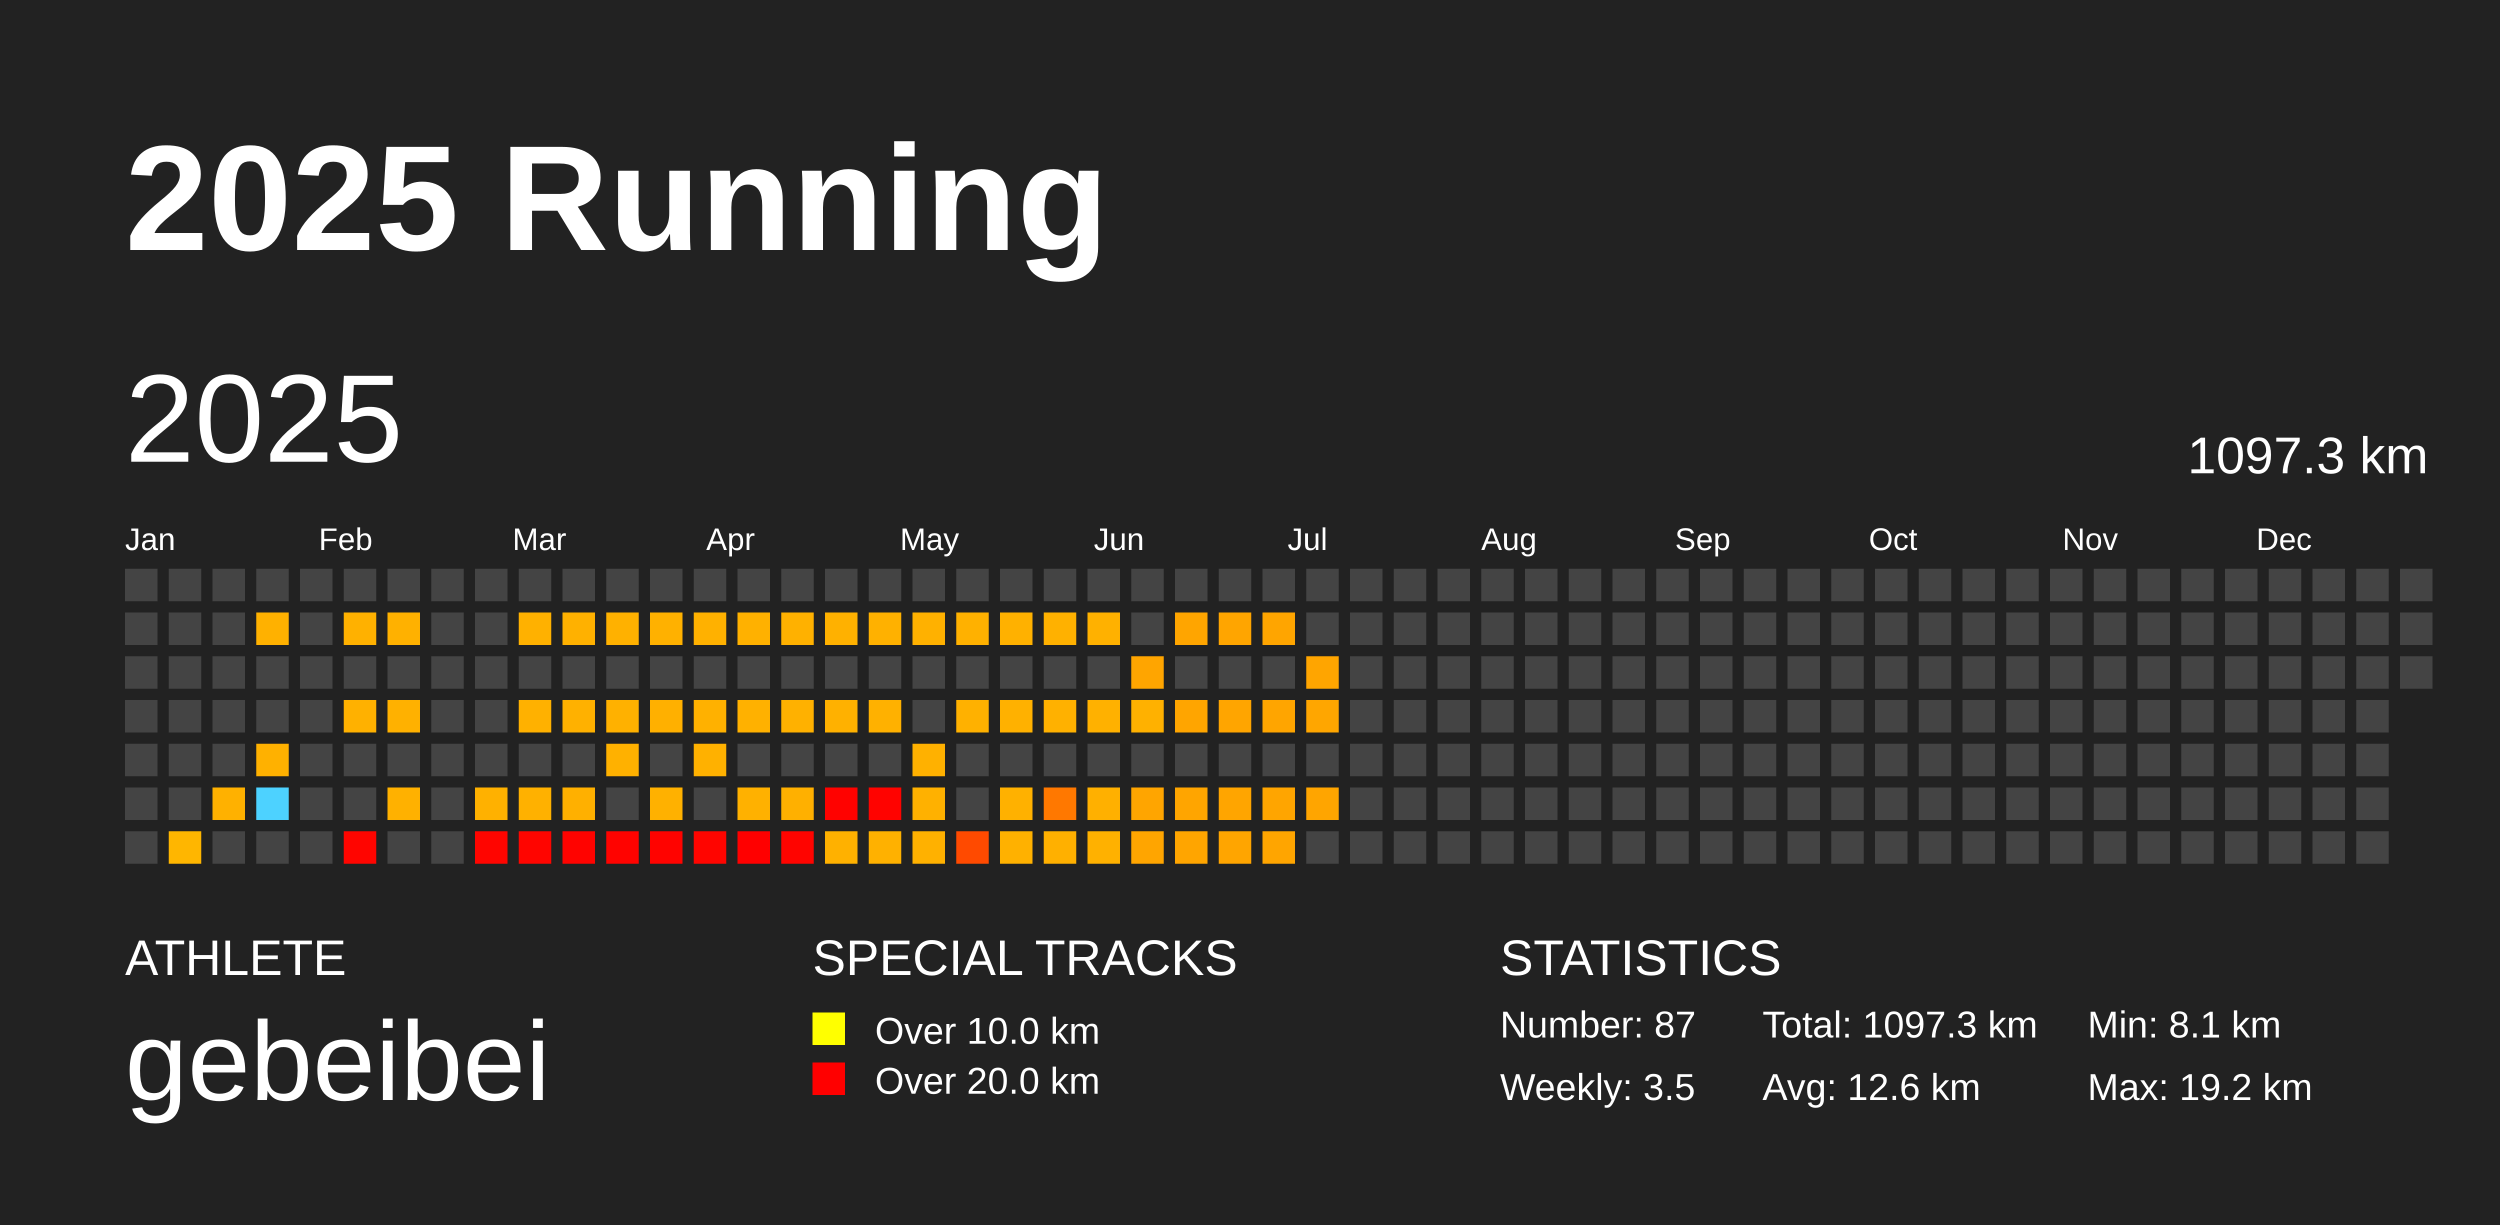
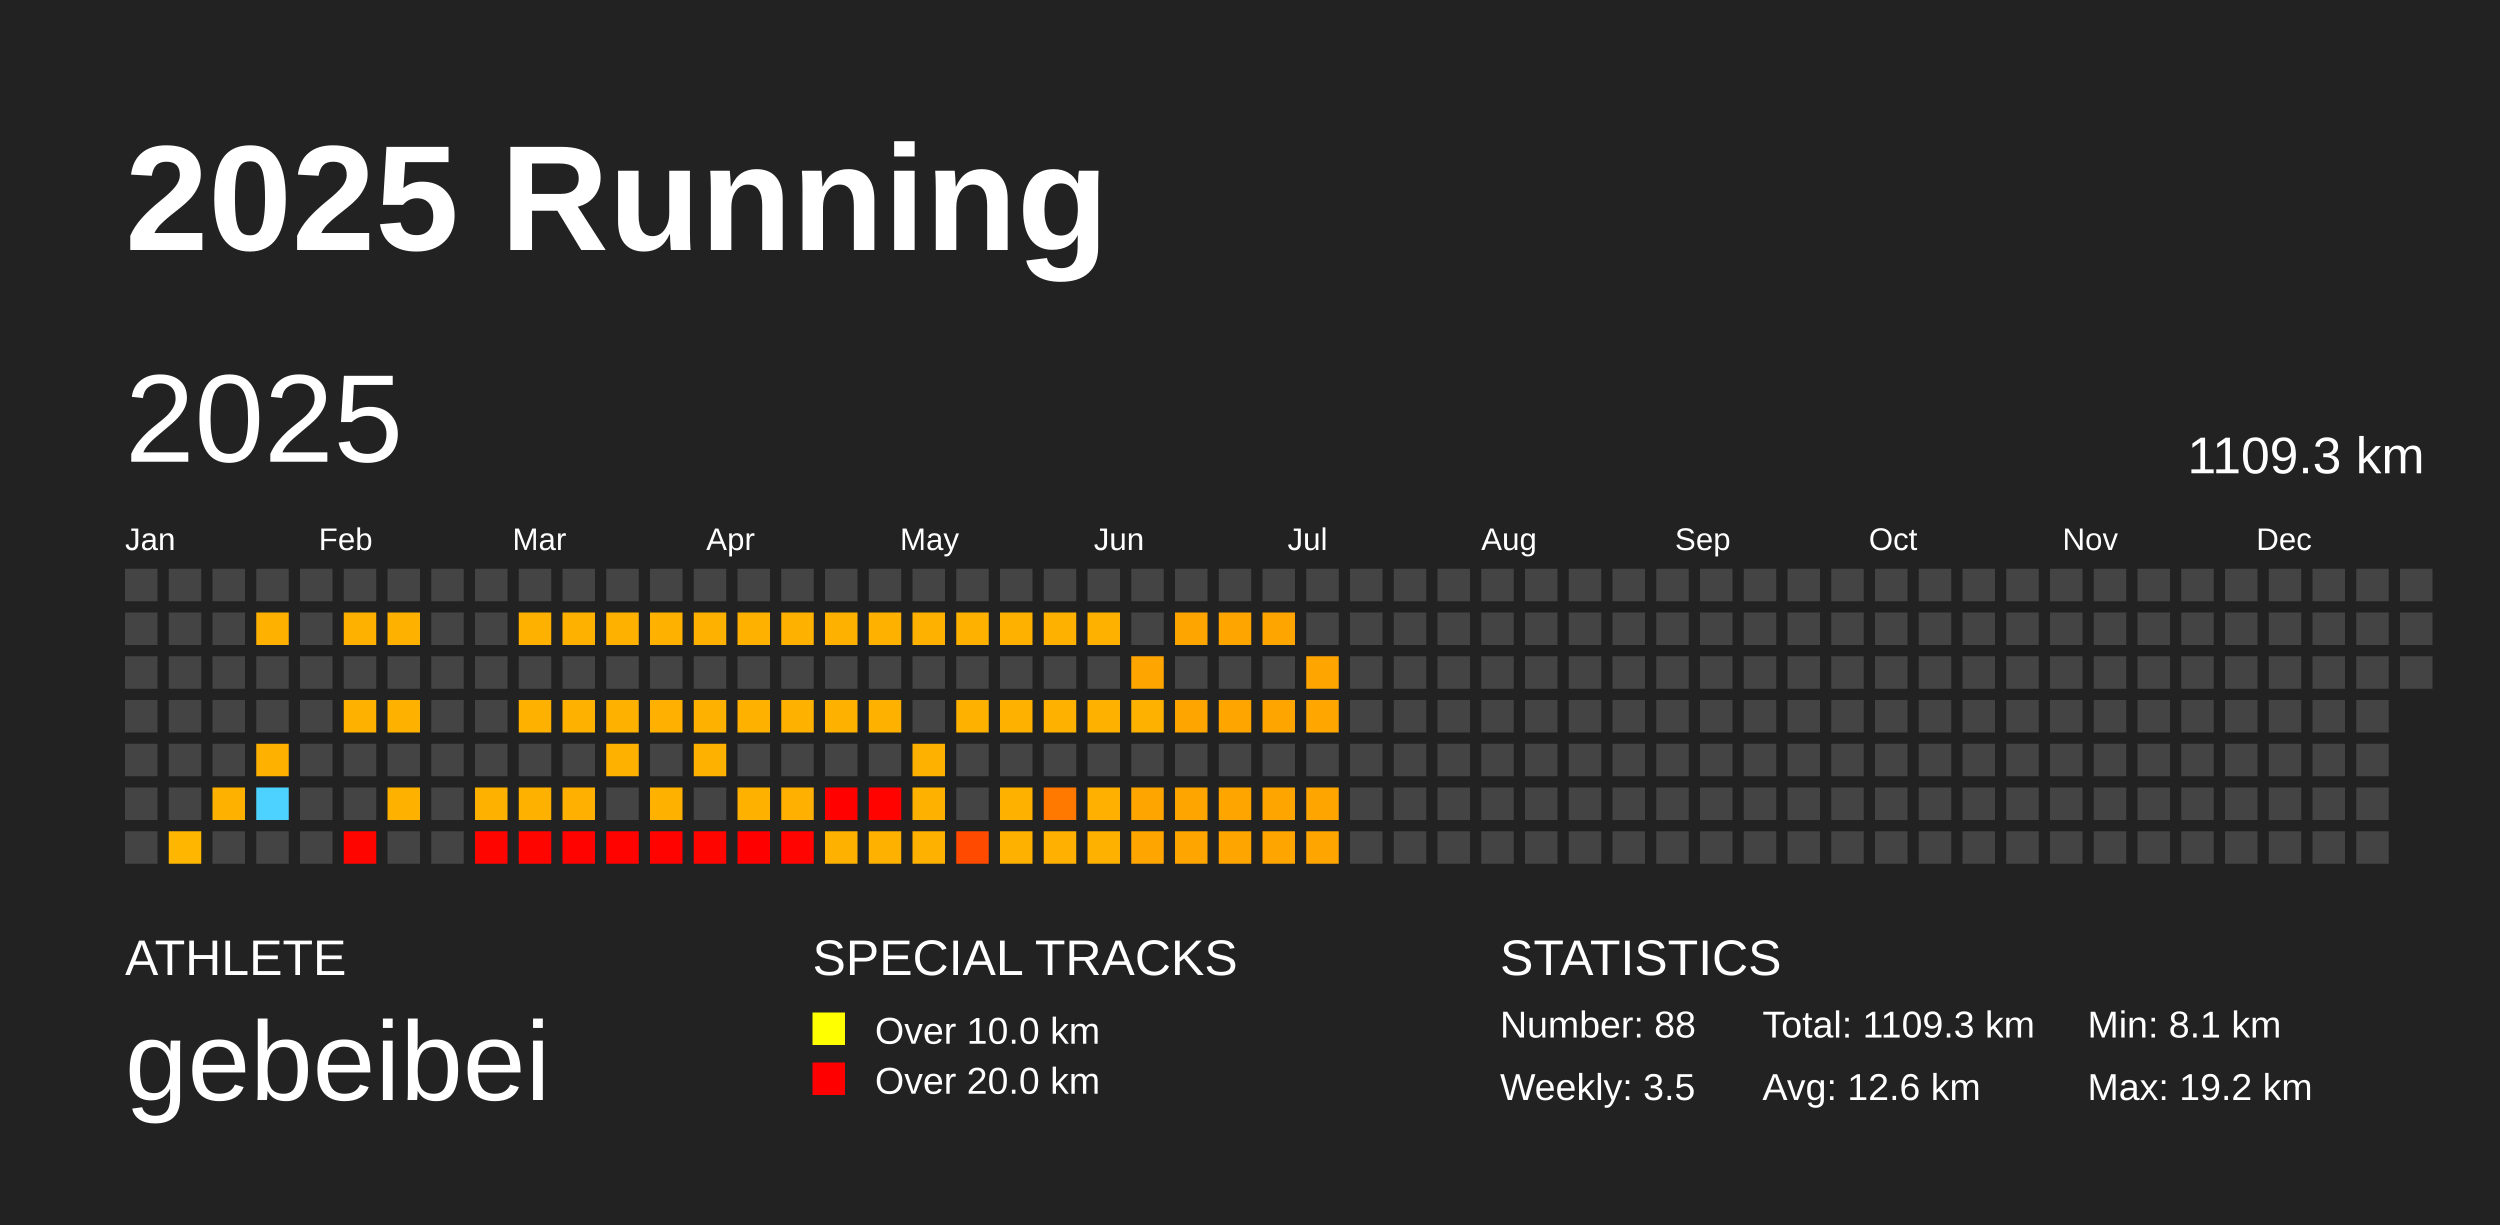
<svg xmlns="http://www.w3.org/2000/svg" baseProfile="full" height="98mm" version="1.1" viewBox="0,0,200,98" width="200mm">
  <defs />
  <rect fill="#222222" height="98" width="200" x="0" y="0" />
  <text fill="#FFFFFF" style="font-size:12px; font-family:Arial; font-weight:bold;" x="10" y="20">2025 Running</text>
  <text fill="#FFFFFF" style="font-size:4px; font-family:Arial" x="10" y="78">ATHLETE</text>
  <text fill="#FFFFFF" style="font-size:9px; font-family:Arial" x="10" y="88">gebeibei</text>
  <text fill="#FFFFFF" style="font-size:4px; font-family:Arial" x="65" y="78">SPECIAL TRACKS</text>
  <rect fill="yellow" height="2.6" width="2.6" x="65" y="81" />
  <text fill="#FFFFFF" style="font-size:3px; font-family:Arial" x="70" y="83.5">Over 10.0 km</text>
  <rect fill="red" height="2.6" width="2.6" x="65" y="85" />
  <text fill="#FFFFFF" style="font-size:3px; font-family:Arial" x="70" y="87.5">Over 20.0 km</text>
  <text fill="#FFFFFF" style="font-size:4px; font-family:Arial" x="120" y="78">STATISTICS</text>
-   <text fill="#FFFFFF" style="font-size:3px; font-family:Arial" x="120" y="83">Number: 87</text>
+   <text fill="#FFFFFF" style="font-size:3px; font-family:Arial" x="120" y="83">Number: 88</text>
  <text fill="#FFFFFF" style="font-size:3px; font-family:Arial" x="120" y="88">Weekly: 3.5</text>
-   <text fill="#FFFFFF" style="font-size:3px; font-family:Arial" x="141" y="83">Total: 1097.3 km</text>
+   <text fill="#FFFFFF" style="font-size:3px; font-family:Arial" x="141" y="83">Total: 1109.3 km</text>
  <text fill="#FFFFFF" style="font-size:3px; font-family:Arial" x="141" y="88">Avg: 12.6 km</text>
  <text fill="#FFFFFF" style="font-size:3px; font-family:Arial" x="167" y="83">Min: 8.1 km</text>
  <text fill="#FFFFFF" style="font-size:3px; font-family:Arial" x="167" y="88">Max: 19.2 km</text>
  <text dominant-baseline="hanging" fill="#FFFFFF" style="font-size:10.0px; font-family:Arial;" x="10" y="30">2025</text>
-   <text dominant-baseline="hanging" fill="#FFFFFF" style="font-size:4.125px; font-family:Arial;" x="175" y="35">1097.3 km</text>
+   <text dominant-baseline="hanging" fill="#FFFFFF" style="font-size:4.125px; font-family:Arial;" x="175" y="35">1109.3 km</text>
  <text fill="#FFFFFF" style="font-size:2.5px; font-family:Arial" x="10.0" y="44">Jan</text>
  <text fill="#FFFFFF" style="font-size:2.5px; font-family:Arial" x="25.5" y="44">Feb</text>
  <text fill="#FFFFFF" style="font-size:2.5px; font-family:Arial" x="41.0" y="44">Mar</text>
  <text fill="#FFFFFF" style="font-size:2.5px; font-family:Arial" x="56.5" y="44">Apr</text>
  <text fill="#FFFFFF" style="font-size:2.5px; font-family:Arial" x="72.0" y="44">May</text>
  <text fill="#FFFFFF" style="font-size:2.5px; font-family:Arial" x="87.5" y="44">Jun</text>
  <text fill="#FFFFFF" style="font-size:2.5px; font-family:Arial" x="103.0" y="44">Jul</text>
  <text fill="#FFFFFF" style="font-size:2.5px; font-family:Arial" x="118.5" y="44">Aug</text>
  <text fill="#FFFFFF" style="font-size:2.5px; font-family:Arial" x="134.0" y="44">Sep</text>
  <text fill="#FFFFFF" style="font-size:2.5px; font-family:Arial" x="149.5" y="44">Oct</text>
  <text fill="#FFFFFF" style="font-size:2.5px; font-family:Arial" x="165.0" y="44">Nov</text>
  <text fill="#FFFFFF" style="font-size:2.5px; font-family:Arial" x="180.5" y="44">Dec</text>
  <rect fill="#444444" height="2.6" width="2.6" x="10.0" y="45.5" />
  <rect fill="#444444" height="2.6" width="2.6" x="10.0" y="49.0" />
  <rect fill="#444444" height="2.6" width="2.6" x="10.0" y="52.5" />
  <rect fill="#444444" height="2.6" width="2.6" x="10.0" y="56.0" />
  <rect fill="#444444" height="2.6" width="2.6" x="10.0" y="59.5" />
  <rect fill="#444444" height="2.6" width="2.6" x="10.0" y="63.0" />
  <rect fill="#444444" height="2.6" width="2.6" x="10.0" y="66.5" />
  <rect fill="#444444" height="2.6" width="2.6" x="13.5" y="45.5" />
  <rect fill="#444444" height="2.6" width="2.6" x="13.5" y="49.0" />
  <rect fill="#444444" height="2.6" width="2.6" x="13.5" y="52.5" />
  <rect fill="#444444" height="2.6" width="2.6" x="13.5" y="56.0" />
  <rect fill="#444444" height="2.6" width="2.6" x="13.5" y="59.5" />
  <rect fill="#444444" height="2.6" width="2.6" x="13.5" y="63.0" />
  <rect fill="#ffb600" height="2.6" width="2.6" x="13.5" y="66.5" />
  <rect fill="#444444" height="2.6" width="2.6" x="17.0" y="45.5" />
  <rect fill="#444444" height="2.6" width="2.6" x="17.0" y="49.0" />
  <rect fill="#444444" height="2.6" width="2.6" x="17.0" y="52.5" />
  <rect fill="#444444" height="2.6" width="2.6" x="17.0" y="56.0" />
  <rect fill="#444444" height="2.6" width="2.6" x="17.0" y="59.5" />
  <rect fill="#ffb100" height="2.6" width="2.6" x="17.0" y="63.0" />
  <rect fill="#444444" height="2.6" width="2.6" x="17.0" y="66.5" />
  <rect fill="#444444" height="2.6" width="2.6" x="20.5" y="45.5" />
  <rect fill="#ffb100" height="2.6" width="2.6" x="20.5" y="49.0" />
  <rect fill="#444444" height="2.6" width="2.6" x="20.5" y="52.5" />
  <rect fill="#444444" height="2.6" width="2.6" x="20.5" y="56.0" />
  <rect fill="#ffb100" height="2.6" width="2.6" x="20.5" y="59.5" />
  <rect fill="#4dd2ff" height="2.6" width="2.6" x="20.5" y="63.0" />
  <rect fill="#444444" height="2.6" width="2.6" x="20.5" y="66.5" />
  <rect fill="#444444" height="2.6" width="2.6" x="24.0" y="45.5" />
  <rect fill="#444444" height="2.6" width="2.6" x="24.0" y="49.0" />
  <rect fill="#444444" height="2.6" width="2.6" x="24.0" y="52.5" />
  <rect fill="#444444" height="2.6" width="2.6" x="24.0" y="56.0" />
  <rect fill="#444444" height="2.6" width="2.6" x="24.0" y="59.5" />
  <rect fill="#444444" height="2.6" width="2.6" x="24.0" y="63.0" />
  <rect fill="#444444" height="2.6" width="2.6" x="24.0" y="66.5" />
  <rect fill="#444444" height="2.6" width="2.6" x="27.5" y="45.5" />
  <rect fill="#ffb100" height="2.6" width="2.6" x="27.5" y="49.0" />
  <rect fill="#444444" height="2.6" width="2.6" x="27.5" y="52.5" />
  <rect fill="#ffb100" height="2.6" width="2.6" x="27.5" y="56.0" />
  <rect fill="#444444" height="2.6" width="2.6" x="27.5" y="59.5" />
  <rect fill="#444444" height="2.6" width="2.6" x="27.5" y="63.0" />
  <rect fill="#ff0500" height="2.6" width="2.6" x="27.5" y="66.5" />
  <rect fill="#444444" height="2.6" width="2.6" x="31.0" y="45.5" />
  <rect fill="#ffb100" height="2.6" width="2.6" x="31.0" y="49.0" />
  <rect fill="#444444" height="2.6" width="2.6" x="31.0" y="52.5" />
  <rect fill="#ffb100" height="2.6" width="2.6" x="31.0" y="56.0" />
  <rect fill="#444444" height="2.6" width="2.6" x="31.0" y="59.5" />
  <rect fill="#ffb100" height="2.6" width="2.6" x="31.0" y="63.0" />
  <rect fill="#444444" height="2.6" width="2.6" x="31.0" y="66.5" />
  <rect fill="#444444" height="2.6" width="2.6" x="34.5" y="45.5" />
  <rect fill="#444444" height="2.6" width="2.6" x="34.5" y="49.0" />
  <rect fill="#444444" height="2.6" width="2.6" x="34.5" y="52.5" />
  <rect fill="#444444" height="2.6" width="2.6" x="34.5" y="56.0" />
  <rect fill="#444444" height="2.6" width="2.6" x="34.5" y="59.5" />
  <rect fill="#444444" height="2.6" width="2.6" x="34.5" y="63.0" />
  <rect fill="#444444" height="2.6" width="2.6" x="34.5" y="66.5" />
  <rect fill="#444444" height="2.6" width="2.6" x="38.0" y="45.5" />
  <rect fill="#444444" height="2.6" width="2.6" x="38.0" y="49.0" />
  <rect fill="#444444" height="2.6" width="2.6" x="38.0" y="52.5" />
  <rect fill="#444444" height="2.6" width="2.6" x="38.0" y="56.0" />
  <rect fill="#444444" height="2.6" width="2.6" x="38.0" y="59.5" />
  <rect fill="#ffb100" height="2.6" width="2.6" x="38.0" y="63.0" />
  <rect fill="#ff0500" height="2.6" width="2.6" x="38.0" y="66.5" />
  <rect fill="#444444" height="2.6" width="2.6" x="41.5" y="45.5" />
  <rect fill="#ffb100" height="2.6" width="2.6" x="41.5" y="49.0" />
  <rect fill="#444444" height="2.6" width="2.6" x="41.5" y="52.5" />
  <rect fill="#ffb100" height="2.6" width="2.6" x="41.5" y="56.0" />
  <rect fill="#444444" height="2.6" width="2.6" x="41.5" y="59.5" />
  <rect fill="#ffb100" height="2.6" width="2.6" x="41.5" y="63.0" />
  <rect fill="#ff0500" height="2.6" width="2.6" x="41.5" y="66.5" />
  <rect fill="#444444" height="2.6" width="2.6" x="45.0" y="45.5" />
  <rect fill="#ffb100" height="2.6" width="2.6" x="45.0" y="49.0" />
  <rect fill="#444444" height="2.6" width="2.6" x="45.0" y="52.5" />
  <rect fill="#ffb100" height="2.6" width="2.6" x="45.0" y="56.0" />
  <rect fill="#444444" height="2.6" width="2.6" x="45.0" y="59.5" />
  <rect fill="#ffb000" height="2.6" width="2.6" x="45.0" y="63.0" />
  <rect fill="#ff0300" height="2.6" width="2.6" x="45.0" y="66.5" />
  <rect fill="#444444" height="2.6" width="2.6" x="48.5" y="45.5" />
  <rect fill="#ffb100" height="2.6" width="2.6" x="48.5" y="49.0" />
  <rect fill="#444444" height="2.6" width="2.6" x="48.5" y="52.5" />
  <rect fill="#ffb100" height="2.6" width="2.6" x="48.5" y="56.0" />
  <rect fill="#ffb100" height="2.6" width="2.6" x="48.5" y="59.5" />
  <rect fill="#444444" height="2.6" width="2.6" x="48.5" y="63.0" />
  <rect fill="#ff0300" height="2.6" width="2.6" x="48.5" y="66.5" />
  <rect fill="#444444" height="2.6" width="2.6" x="52.0" y="45.5" />
  <rect fill="#ffb100" height="2.6" width="2.6" x="52.0" y="49.0" />
  <rect fill="#444444" height="2.6" width="2.6" x="52.0" y="52.5" />
  <rect fill="#ffb000" height="2.6" width="2.6" x="52.0" y="56.0" />
  <rect fill="#444444" height="2.6" width="2.6" x="52.0" y="59.5" />
  <rect fill="#ffb100" height="2.6" width="2.6" x="52.0" y="63.0" />
  <rect fill="#ff0300" height="2.6" width="2.6" x="52.0" y="66.5" />
  <rect fill="#444444" height="2.6" width="2.6" x="55.5" y="45.5" />
  <rect fill="#ffb100" height="2.6" width="2.6" x="55.5" y="49.0" />
  <rect fill="#444444" height="2.6" width="2.6" x="55.5" y="52.5" />
  <rect fill="#ffb100" height="2.6" width="2.6" x="55.5" y="56.0" />
  <rect fill="#ffb100" height="2.6" width="2.6" x="55.5" y="59.5" />
  <rect fill="#444444" height="2.6" width="2.6" x="55.5" y="63.0" />
  <rect fill="#ff0500" height="2.6" width="2.6" x="55.5" y="66.5" />
  <rect fill="#444444" height="2.6" width="2.6" x="59.0" y="45.5" />
  <rect fill="#ffb100" height="2.6" width="2.6" x="59.0" y="49.0" />
  <rect fill="#444444" height="2.6" width="2.6" x="59.0" y="52.5" />
  <rect fill="#ffb100" height="2.6" width="2.6" x="59.0" y="56.0" />
  <rect fill="#444444" height="2.6" width="2.6" x="59.0" y="59.5" />
  <rect fill="#ffb100" height="2.6" width="2.6" x="59.0" y="63.0" />
  <rect fill="#ff0000" height="2.6" width="2.6" x="59.0" y="66.5" />
  <rect fill="#444444" height="2.6" width="2.6" x="62.5" y="45.5" />
  <rect fill="#ffb100" height="2.6" width="2.6" x="62.5" y="49.0" />
  <rect fill="#444444" height="2.6" width="2.6" x="62.5" y="52.5" />
  <rect fill="#ffb100" height="2.6" width="2.6" x="62.5" y="56.0" />
  <rect fill="#444444" height="2.6" width="2.6" x="62.5" y="59.5" />
  <rect fill="#ffb000" height="2.6" width="2.6" x="62.5" y="63.0" />
  <rect fill="#ff0400" height="2.6" width="2.6" x="62.5" y="66.5" />
  <rect fill="#444444" height="2.6" width="2.6" x="66.0" y="45.5" />
  <rect fill="#ffb100" height="2.6" width="2.6" x="66.0" y="49.0" />
  <rect fill="#444444" height="2.6" width="2.6" x="66.0" y="52.5" />
  <rect fill="#ffb100" height="2.6" width="2.6" x="66.0" y="56.0" />
  <rect fill="#444444" height="2.6" width="2.6" x="66.0" y="59.5" />
  <rect fill="#ff0200" height="2.6" width="2.6" x="66.0" y="63.0" />
  <rect fill="#ffb100" height="2.6" width="2.6" x="66.0" y="66.5" />
  <rect fill="#444444" height="2.6" width="2.6" x="69.5" y="45.5" />
  <rect fill="#ffb100" height="2.6" width="2.6" x="69.5" y="49.0" />
  <rect fill="#444444" height="2.6" width="2.6" x="69.5" y="52.5" />
  <rect fill="#ffb100" height="2.6" width="2.6" x="69.5" y="56.0" />
  <rect fill="#444444" height="2.6" width="2.6" x="69.5" y="59.5" />
  <rect fill="#ff0300" height="2.6" width="2.6" x="69.5" y="63.0" />
  <rect fill="#ffb100" height="2.6" width="2.6" x="69.5" y="66.5" />
  <rect fill="#444444" height="2.6" width="2.6" x="73.0" y="45.5" />
  <rect fill="#ffb100" height="2.6" width="2.6" x="73.0" y="49.0" />
  <rect fill="#444444" height="2.6" width="2.6" x="73.0" y="52.5" />
  <rect fill="#444444" height="2.6" width="2.6" x="73.0" y="56.0" />
  <rect fill="#ffb100" height="2.6" width="2.6" x="73.0" y="59.5" />
  <rect fill="#ffb100" height="2.6" width="2.6" x="73.0" y="63.0" />
  <rect fill="#ffb100" height="2.6" width="2.6" x="73.0" y="66.5" />
  <rect fill="#444444" height="2.6" width="2.6" x="76.5" y="45.5" />
  <rect fill="#ffb100" height="2.6" width="2.6" x="76.5" y="49.0" />
  <rect fill="#444444" height="2.6" width="2.6" x="76.5" y="52.5" />
  <rect fill="#ffb100" height="2.6" width="2.6" x="76.5" y="56.0" />
  <rect fill="#444444" height="2.6" width="2.6" x="76.5" y="59.5" />
  <rect fill="#444444" height="2.6" width="2.6" x="76.5" y="63.0" />
  <rect fill="#ff4a00" height="2.6" width="2.6" x="76.5" y="66.5" />
  <rect fill="#444444" height="2.6" width="2.6" x="80.0" y="45.5" />
  <rect fill="#ffb100" height="2.6" width="2.6" x="80.0" y="49.0" />
  <rect fill="#444444" height="2.6" width="2.6" x="80.0" y="52.5" />
  <rect fill="#ffb100" height="2.6" width="2.6" x="80.0" y="56.0" />
  <rect fill="#444444" height="2.6" width="2.6" x="80.0" y="59.5" />
  <rect fill="#ffb100" height="2.6" width="2.6" x="80.0" y="63.0" />
  <rect fill="#ffb100" height="2.6" width="2.6" x="80.0" y="66.5" />
  <rect fill="#444444" height="2.6" width="2.6" x="83.5" y="45.5" />
  <rect fill="#ffb100" height="2.6" width="2.6" x="83.5" y="49.0" />
  <rect fill="#444444" height="2.6" width="2.6" x="83.5" y="52.5" />
  <rect fill="#ffb100" height="2.6" width="2.6" x="83.5" y="56.0" />
  <rect fill="#444444" height="2.6" width="2.6" x="83.5" y="59.5" />
  <rect fill="#ff7800" height="2.6" width="2.6" x="83.5" y="63.0" />
  <rect fill="#ffb000" height="2.6" width="2.6" x="83.5" y="66.5" />
  <rect fill="#444444" height="2.6" width="2.6" x="87.0" y="45.5" />
  <rect fill="#ffb100" height="2.6" width="2.6" x="87.0" y="49.0" />
  <rect fill="#444444" height="2.6" width="2.6" x="87.0" y="52.5" />
  <rect fill="#ffb100" height="2.6" width="2.6" x="87.0" y="56.0" />
  <rect fill="#444444" height="2.6" width="2.6" x="87.0" y="59.5" />
  <rect fill="#ffb000" height="2.6" width="2.6" x="87.0" y="63.0" />
  <rect fill="#ffb100" height="2.6" width="2.6" x="87.0" y="66.5" />
  <rect fill="#444444" height="2.6" width="2.6" x="90.5" y="45.5" />
  <rect fill="#444444" height="2.6" width="2.6" x="90.5" y="49.0" />
  <rect fill="#ffa500" height="2.6" width="2.6" x="90.5" y="52.5" />
  <rect fill="#ffb100" height="2.6" width="2.6" x="90.5" y="56.0" />
  <rect fill="#444444" height="2.6" width="2.6" x="90.5" y="59.5" />
  <rect fill="#ffa500" height="2.6" width="2.6" x="90.5" y="63.0" />
  <rect fill="#ffa500" height="2.6" width="2.6" x="90.5" y="66.5" />
  <rect fill="#444444" height="2.6" width="2.6" x="94.0" y="45.5" />
  <rect fill="#ffa500" height="2.6" width="2.6" x="94.0" y="49.0" />
  <rect fill="#444444" height="2.6" width="2.6" x="94.0" y="52.5" />
  <rect fill="#ffa500" height="2.6" width="2.6" x="94.0" y="56.0" />
  <rect fill="#444444" height="2.6" width="2.6" x="94.0" y="59.5" />
  <rect fill="#ffa500" height="2.6" width="2.6" x="94.0" y="63.0" />
  <rect fill="#ffa500" height="2.6" width="2.6" x="94.0" y="66.5" />
  <rect fill="#444444" height="2.6" width="2.6" x="97.5" y="45.5" />
  <rect fill="#ffa500" height="2.6" width="2.6" x="97.5" y="49.0" />
  <rect fill="#444444" height="2.6" width="2.6" x="97.5" y="52.5" />
  <rect fill="#ffa500" height="2.6" width="2.6" x="97.5" y="56.0" />
  <rect fill="#444444" height="2.6" width="2.6" x="97.5" y="59.5" />
  <rect fill="#ffa500" height="2.6" width="2.6" x="97.5" y="63.0" />
  <rect fill="#ffa500" height="2.6" width="2.6" x="97.5" y="66.5" />
  <rect fill="#444444" height="2.6" width="2.6" x="101.0" y="45.5" />
  <rect fill="#ffa500" height="2.6" width="2.6" x="101.0" y="49.0" />
  <rect fill="#444444" height="2.6" width="2.6" x="101.0" y="52.5" />
  <rect fill="#ffa500" height="2.6" width="2.6" x="101.0" y="56.0" />
  <rect fill="#444444" height="2.6" width="2.6" x="101.0" y="59.5" />
  <rect fill="#ffa500" height="2.6" width="2.6" x="101.0" y="63.0" />
  <rect fill="#ffa500" height="2.6" width="2.6" x="101.0" y="66.5" />
  <rect fill="#444444" height="2.6" width="2.6" x="104.5" y="45.5" />
  <rect fill="#444444" height="2.6" width="2.6" x="104.5" y="49.0" />
  <rect fill="#ffa500" height="2.6" width="2.6" x="104.5" y="52.5" />
  <rect fill="#ffa600" height="2.6" width="2.6" x="104.5" y="56.0" />
  <rect fill="#444444" height="2.6" width="2.6" x="104.5" y="59.5" />
  <rect fill="#ffa500" height="2.6" width="2.6" x="104.5" y="63.0" />
-   <rect fill="#444444" height="2.6" width="2.6" x="104.5" y="66.5" />
+   <rect fill="#ffa500" height="2.6" width="2.6" x="104.5" y="66.5" />
  <rect fill="#444444" height="2.6" width="2.6" x="108.0" y="45.5" />
  <rect fill="#444444" height="2.6" width="2.6" x="108.0" y="49.0" />
  <rect fill="#444444" height="2.6" width="2.6" x="108.0" y="52.5" />
  <rect fill="#444444" height="2.6" width="2.6" x="108.0" y="56.0" />
  <rect fill="#444444" height="2.6" width="2.6" x="108.0" y="59.5" />
  <rect fill="#444444" height="2.6" width="2.6" x="108.0" y="63.0" />
  <rect fill="#444444" height="2.6" width="2.6" x="108.0" y="66.5" />
  <rect fill="#444444" height="2.6" width="2.6" x="111.5" y="45.5" />
  <rect fill="#444444" height="2.6" width="2.6" x="111.5" y="49.0" />
  <rect fill="#444444" height="2.6" width="2.6" x="111.5" y="52.5" />
  <rect fill="#444444" height="2.6" width="2.6" x="111.5" y="56.0" />
  <rect fill="#444444" height="2.6" width="2.6" x="111.5" y="59.5" />
  <rect fill="#444444" height="2.6" width="2.6" x="111.5" y="63.0" />
  <rect fill="#444444" height="2.6" width="2.6" x="111.5" y="66.5" />
  <rect fill="#444444" height="2.6" width="2.6" x="115.0" y="45.5" />
  <rect fill="#444444" height="2.6" width="2.6" x="115.0" y="49.0" />
  <rect fill="#444444" height="2.6" width="2.6" x="115.0" y="52.5" />
  <rect fill="#444444" height="2.6" width="2.6" x="115.0" y="56.0" />
  <rect fill="#444444" height="2.6" width="2.6" x="115.0" y="59.5" />
  <rect fill="#444444" height="2.6" width="2.6" x="115.0" y="63.0" />
  <rect fill="#444444" height="2.6" width="2.6" x="115.0" y="66.5" />
  <rect fill="#444444" height="2.6" width="2.6" x="118.5" y="45.5" />
  <rect fill="#444444" height="2.6" width="2.6" x="118.5" y="49.0" />
  <rect fill="#444444" height="2.6" width="2.6" x="118.5" y="52.5" />
  <rect fill="#444444" height="2.6" width="2.6" x="118.5" y="56.0" />
  <rect fill="#444444" height="2.6" width="2.6" x="118.5" y="59.5" />
  <rect fill="#444444" height="2.6" width="2.6" x="118.5" y="63.0" />
  <rect fill="#444444" height="2.6" width="2.6" x="118.5" y="66.5" />
  <rect fill="#444444" height="2.6" width="2.6" x="122.0" y="45.5" />
  <rect fill="#444444" height="2.6" width="2.6" x="122.0" y="49.0" />
  <rect fill="#444444" height="2.6" width="2.6" x="122.0" y="52.5" />
  <rect fill="#444444" height="2.6" width="2.6" x="122.0" y="56.0" />
  <rect fill="#444444" height="2.6" width="2.6" x="122.0" y="59.5" />
  <rect fill="#444444" height="2.6" width="2.6" x="122.0" y="63.0" />
  <rect fill="#444444" height="2.6" width="2.6" x="122.0" y="66.5" />
  <rect fill="#444444" height="2.6" width="2.6" x="125.5" y="45.5" />
  <rect fill="#444444" height="2.6" width="2.6" x="125.5" y="49.0" />
  <rect fill="#444444" height="2.6" width="2.6" x="125.5" y="52.5" />
  <rect fill="#444444" height="2.6" width="2.6" x="125.5" y="56.0" />
  <rect fill="#444444" height="2.6" width="2.6" x="125.5" y="59.5" />
  <rect fill="#444444" height="2.6" width="2.6" x="125.5" y="63.0" />
  <rect fill="#444444" height="2.6" width="2.6" x="125.5" y="66.5" />
  <rect fill="#444444" height="2.6" width="2.6" x="129.0" y="45.5" />
  <rect fill="#444444" height="2.6" width="2.6" x="129.0" y="49.0" />
  <rect fill="#444444" height="2.6" width="2.6" x="129.0" y="52.5" />
  <rect fill="#444444" height="2.6" width="2.6" x="129.0" y="56.0" />
  <rect fill="#444444" height="2.6" width="2.6" x="129.0" y="59.5" />
  <rect fill="#444444" height="2.6" width="2.6" x="129.0" y="63.0" />
  <rect fill="#444444" height="2.6" width="2.6" x="129.0" y="66.5" />
  <rect fill="#444444" height="2.6" width="2.6" x="132.5" y="45.5" />
  <rect fill="#444444" height="2.6" width="2.6" x="132.5" y="49.0" />
  <rect fill="#444444" height="2.6" width="2.6" x="132.5" y="52.5" />
  <rect fill="#444444" height="2.6" width="2.6" x="132.5" y="56.0" />
  <rect fill="#444444" height="2.6" width="2.6" x="132.5" y="59.5" />
  <rect fill="#444444" height="2.6" width="2.6" x="132.5" y="63.0" />
  <rect fill="#444444" height="2.6" width="2.6" x="132.5" y="66.5" />
  <rect fill="#444444" height="2.6" width="2.6" x="136.0" y="45.5" />
  <rect fill="#444444" height="2.6" width="2.6" x="136.0" y="49.0" />
  <rect fill="#444444" height="2.6" width="2.6" x="136.0" y="52.5" />
  <rect fill="#444444" height="2.6" width="2.6" x="136.0" y="56.0" />
  <rect fill="#444444" height="2.6" width="2.6" x="136.0" y="59.5" />
  <rect fill="#444444" height="2.6" width="2.6" x="136.0" y="63.0" />
  <rect fill="#444444" height="2.6" width="2.6" x="136.0" y="66.5" />
  <rect fill="#444444" height="2.6" width="2.6" x="139.5" y="45.5" />
  <rect fill="#444444" height="2.6" width="2.6" x="139.5" y="49.0" />
  <rect fill="#444444" height="2.6" width="2.6" x="139.5" y="52.5" />
  <rect fill="#444444" height="2.6" width="2.6" x="139.5" y="56.0" />
  <rect fill="#444444" height="2.6" width="2.6" x="139.5" y="59.5" />
  <rect fill="#444444" height="2.6" width="2.6" x="139.5" y="63.0" />
  <rect fill="#444444" height="2.6" width="2.6" x="139.5" y="66.5" />
  <rect fill="#444444" height="2.6" width="2.6" x="143.0" y="45.5" />
  <rect fill="#444444" height="2.6" width="2.6" x="143.0" y="49.0" />
  <rect fill="#444444" height="2.6" width="2.6" x="143.0" y="52.5" />
  <rect fill="#444444" height="2.6" width="2.6" x="143.0" y="56.0" />
  <rect fill="#444444" height="2.6" width="2.6" x="143.0" y="59.5" />
  <rect fill="#444444" height="2.6" width="2.6" x="143.0" y="63.0" />
  <rect fill="#444444" height="2.6" width="2.6" x="143.0" y="66.5" />
  <rect fill="#444444" height="2.6" width="2.6" x="146.5" y="45.5" />
  <rect fill="#444444" height="2.6" width="2.6" x="146.5" y="49.0" />
  <rect fill="#444444" height="2.6" width="2.6" x="146.5" y="52.5" />
  <rect fill="#444444" height="2.6" width="2.6" x="146.5" y="56.0" />
  <rect fill="#444444" height="2.6" width="2.6" x="146.5" y="59.5" />
  <rect fill="#444444" height="2.6" width="2.6" x="146.5" y="63.0" />
  <rect fill="#444444" height="2.6" width="2.6" x="146.5" y="66.5" />
  <rect fill="#444444" height="2.6" width="2.6" x="150.0" y="45.5" />
  <rect fill="#444444" height="2.6" width="2.6" x="150.0" y="49.0" />
  <rect fill="#444444" height="2.6" width="2.6" x="150.0" y="52.5" />
  <rect fill="#444444" height="2.6" width="2.6" x="150.0" y="56.0" />
  <rect fill="#444444" height="2.6" width="2.6" x="150.0" y="59.5" />
  <rect fill="#444444" height="2.6" width="2.6" x="150.0" y="63.0" />
  <rect fill="#444444" height="2.6" width="2.6" x="150.0" y="66.5" />
  <rect fill="#444444" height="2.6" width="2.6" x="153.5" y="45.5" />
  <rect fill="#444444" height="2.6" width="2.6" x="153.5" y="49.0" />
  <rect fill="#444444" height="2.6" width="2.6" x="153.5" y="52.5" />
  <rect fill="#444444" height="2.6" width="2.6" x="153.5" y="56.0" />
  <rect fill="#444444" height="2.6" width="2.6" x="153.5" y="59.5" />
  <rect fill="#444444" height="2.6" width="2.6" x="153.5" y="63.0" />
  <rect fill="#444444" height="2.6" width="2.6" x="153.5" y="66.5" />
  <rect fill="#444444" height="2.6" width="2.6" x="157.0" y="45.5" />
  <rect fill="#444444" height="2.6" width="2.6" x="157.0" y="49.0" />
  <rect fill="#444444" height="2.6" width="2.6" x="157.0" y="52.5" />
  <rect fill="#444444" height="2.6" width="2.6" x="157.0" y="56.0" />
  <rect fill="#444444" height="2.6" width="2.6" x="157.0" y="59.5" />
  <rect fill="#444444" height="2.6" width="2.6" x="157.0" y="63.0" />
  <rect fill="#444444" height="2.6" width="2.6" x="157.0" y="66.5" />
  <rect fill="#444444" height="2.6" width="2.6" x="160.5" y="45.5" />
  <rect fill="#444444" height="2.6" width="2.6" x="160.5" y="49.0" />
  <rect fill="#444444" height="2.6" width="2.6" x="160.5" y="52.5" />
  <rect fill="#444444" height="2.6" width="2.6" x="160.5" y="56.0" />
  <rect fill="#444444" height="2.6" width="2.6" x="160.5" y="59.5" />
  <rect fill="#444444" height="2.6" width="2.6" x="160.5" y="63.0" />
  <rect fill="#444444" height="2.6" width="2.6" x="160.5" y="66.5" />
  <rect fill="#444444" height="2.6" width="2.6" x="164.0" y="45.5" />
  <rect fill="#444444" height="2.6" width="2.6" x="164.0" y="49.0" />
  <rect fill="#444444" height="2.6" width="2.6" x="164.0" y="52.5" />
  <rect fill="#444444" height="2.6" width="2.6" x="164.0" y="56.0" />
  <rect fill="#444444" height="2.6" width="2.6" x="164.0" y="59.5" />
  <rect fill="#444444" height="2.6" width="2.6" x="164.0" y="63.0" />
  <rect fill="#444444" height="2.6" width="2.6" x="164.0" y="66.5" />
  <rect fill="#444444" height="2.6" width="2.6" x="167.5" y="45.5" />
  <rect fill="#444444" height="2.6" width="2.6" x="167.5" y="49.0" />
  <rect fill="#444444" height="2.6" width="2.6" x="167.5" y="52.5" />
  <rect fill="#444444" height="2.6" width="2.6" x="167.5" y="56.0" />
  <rect fill="#444444" height="2.6" width="2.6" x="167.5" y="59.5" />
  <rect fill="#444444" height="2.6" width="2.6" x="167.5" y="63.0" />
  <rect fill="#444444" height="2.6" width="2.6" x="167.5" y="66.5" />
  <rect fill="#444444" height="2.6" width="2.6" x="171.0" y="45.5" />
  <rect fill="#444444" height="2.6" width="2.6" x="171.0" y="49.0" />
  <rect fill="#444444" height="2.6" width="2.6" x="171.0" y="52.5" />
  <rect fill="#444444" height="2.6" width="2.6" x="171.0" y="56.0" />
  <rect fill="#444444" height="2.6" width="2.6" x="171.0" y="59.5" />
  <rect fill="#444444" height="2.6" width="2.6" x="171.0" y="63.0" />
  <rect fill="#444444" height="2.6" width="2.6" x="171.0" y="66.5" />
  <rect fill="#444444" height="2.6" width="2.6" x="174.5" y="45.5" />
  <rect fill="#444444" height="2.6" width="2.6" x="174.5" y="49.0" />
  <rect fill="#444444" height="2.6" width="2.6" x="174.5" y="52.5" />
  <rect fill="#444444" height="2.6" width="2.6" x="174.5" y="56.0" />
  <rect fill="#444444" height="2.6" width="2.6" x="174.5" y="59.5" />
  <rect fill="#444444" height="2.6" width="2.6" x="174.5" y="63.0" />
  <rect fill="#444444" height="2.6" width="2.6" x="174.5" y="66.5" />
  <rect fill="#444444" height="2.6" width="2.6" x="178.0" y="45.5" />
  <rect fill="#444444" height="2.6" width="2.6" x="178.0" y="49.0" />
  <rect fill="#444444" height="2.6" width="2.6" x="178.0" y="52.5" />
  <rect fill="#444444" height="2.6" width="2.6" x="178.0" y="56.0" />
  <rect fill="#444444" height="2.6" width="2.6" x="178.0" y="59.5" />
  <rect fill="#444444" height="2.6" width="2.6" x="178.0" y="63.0" />
  <rect fill="#444444" height="2.6" width="2.6" x="178.0" y="66.5" />
  <rect fill="#444444" height="2.6" width="2.6" x="181.5" y="45.5" />
  <rect fill="#444444" height="2.6" width="2.6" x="181.5" y="49.0" />
  <rect fill="#444444" height="2.6" width="2.6" x="181.5" y="52.5" />
  <rect fill="#444444" height="2.6" width="2.6" x="181.5" y="56.0" />
  <rect fill="#444444" height="2.6" width="2.6" x="181.5" y="59.5" />
  <rect fill="#444444" height="2.6" width="2.6" x="181.5" y="63.0" />
  <rect fill="#444444" height="2.6" width="2.6" x="181.5" y="66.5" />
  <rect fill="#444444" height="2.6" width="2.6" x="185.0" y="45.5" />
  <rect fill="#444444" height="2.6" width="2.6" x="185.0" y="49.0" />
  <rect fill="#444444" height="2.6" width="2.6" x="185.0" y="52.5" />
  <rect fill="#444444" height="2.6" width="2.6" x="185.0" y="56.0" />
  <rect fill="#444444" height="2.6" width="2.6" x="185.0" y="59.5" />
  <rect fill="#444444" height="2.6" width="2.6" x="185.0" y="63.0" />
  <rect fill="#444444" height="2.6" width="2.6" x="185.0" y="66.5" />
  <rect fill="#444444" height="2.6" width="2.6" x="188.5" y="45.5" />
  <rect fill="#444444" height="2.6" width="2.6" x="188.5" y="49.0" />
  <rect fill="#444444" height="2.6" width="2.6" x="188.5" y="52.5" />
  <rect fill="#444444" height="2.6" width="2.6" x="188.5" y="56.0" />
  <rect fill="#444444" height="2.6" width="2.6" x="188.5" y="59.5" />
  <rect fill="#444444" height="2.6" width="2.6" x="188.5" y="63.0" />
  <rect fill="#444444" height="2.6" width="2.6" x="188.5" y="66.5" />
  <rect fill="#444444" height="2.6" width="2.6" x="192.0" y="45.5" />
  <rect fill="#444444" height="2.6" width="2.6" x="192.0" y="49.0" />
  <rect fill="#444444" height="2.6" width="2.6" x="192.0" y="52.5" />
</svg>
